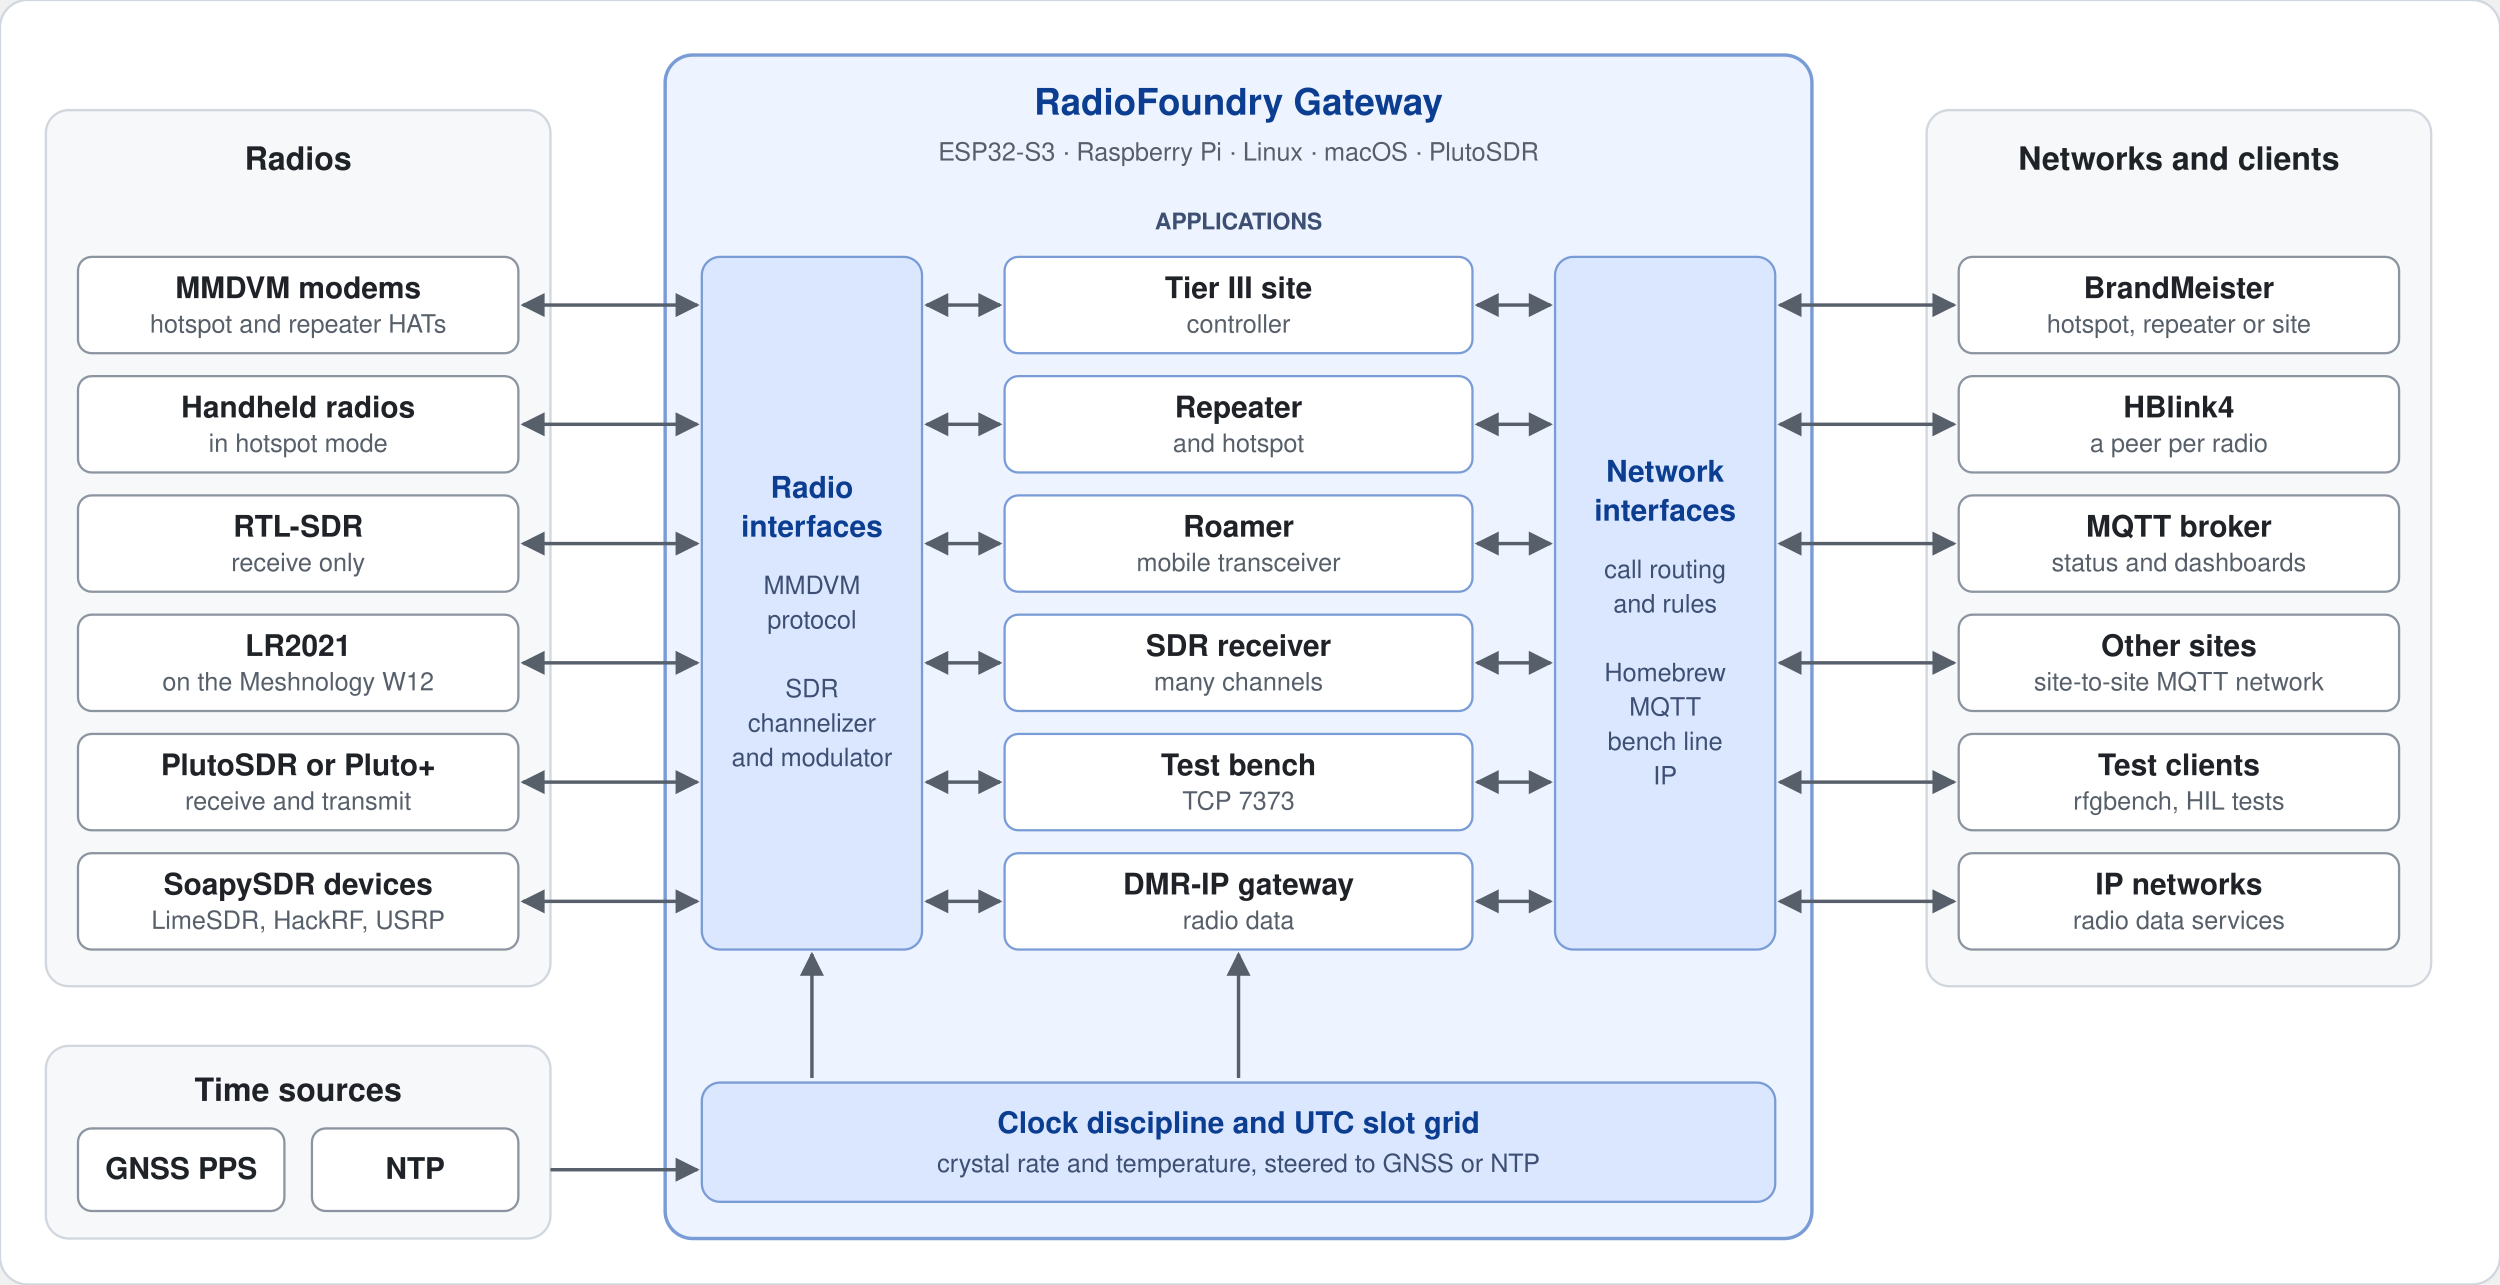
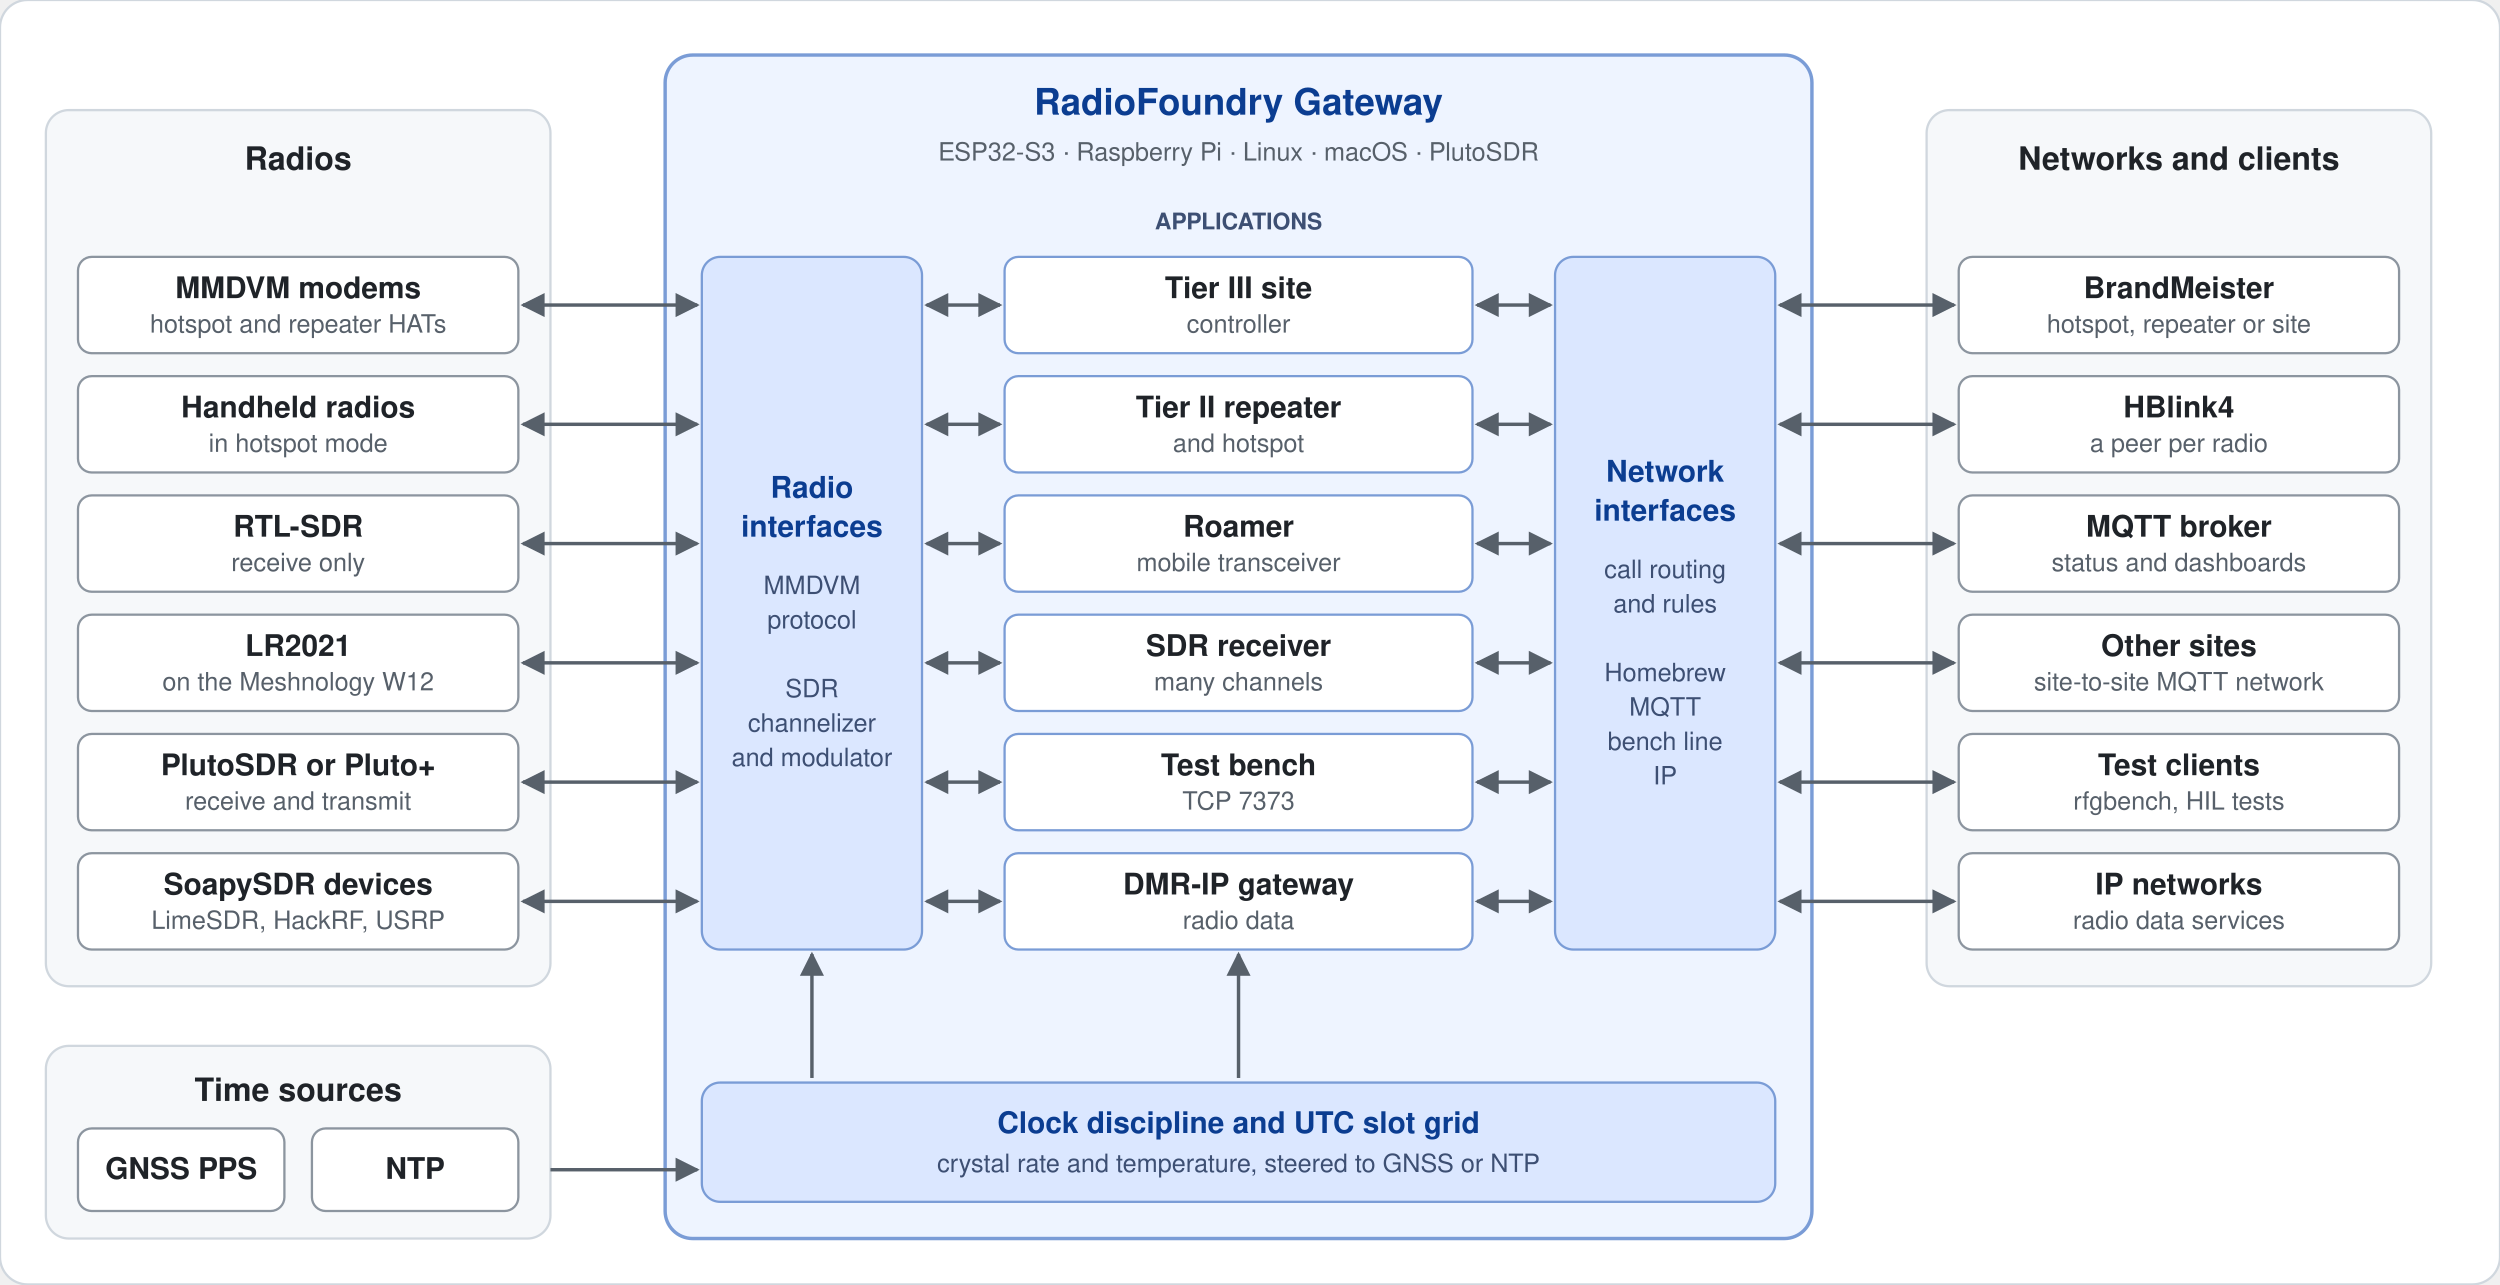
<svg xmlns="http://www.w3.org/2000/svg" width="1090" height="560" viewBox="0 0 1090 560" font-family="-apple-system, BlinkMacSystemFont, 'Segoe UI', Helvetica, Arial, sans-serif">
  <defs>
    <marker id="a" viewBox="0 0 10 10" refX="9" refY="5" markerWidth="7" markerHeight="7" orient="auto-start-reverse">
      <path d="M0,0 L10,5 L0,10 z" fill="#57606a" />
    </marker>
  </defs>
  <rect x="0" y="0" width="1090" height="560" rx="12" fill="#ffffff" stroke="#d0d7de" stroke-width="1" />
  <rect x="20" y="48" width="220" height="382" rx="10" fill="#f6f8fa" stroke="#d0d7de" stroke-width="1" />
  <text x="130" y="74" font-size="14" font-weight="700" fill="#1f2328" text-anchor="middle">Radios</text>
  <rect x="34" y="112" width="192" height="42" rx="6" fill="#ffffff" stroke="#8c959f" stroke-width="1" />
  <text x="130.0" y="130.0" font-size="13" font-weight="600" fill="#1f2328" text-anchor="middle">MMDVM modems</text>
  <text x="130.0" y="145.0" font-size="11" font-weight="400" fill="#57606a" text-anchor="middle">hotspot and repeater HATs</text>
  <rect x="34" y="164" width="192" height="42" rx="6" fill="#ffffff" stroke="#8c959f" stroke-width="1" />
  <text x="130.0" y="182.0" font-size="13" font-weight="600" fill="#1f2328" text-anchor="middle">Handheld radios</text>
  <text x="130.0" y="197.0" font-size="11" font-weight="400" fill="#57606a" text-anchor="middle">in hotspot mode</text>
  <rect x="34" y="216" width="192" height="42" rx="6" fill="#ffffff" stroke="#8c959f" stroke-width="1" />
  <text x="130.0" y="234.0" font-size="13" font-weight="600" fill="#1f2328" text-anchor="middle">RTL-SDR</text>
  <text x="130.0" y="249.0" font-size="11" font-weight="400" fill="#57606a" text-anchor="middle">receive only</text>
  <rect x="34" y="268" width="192" height="42" rx="6" fill="#ffffff" stroke="#8c959f" stroke-width="1" />
  <text x="130.0" y="286.0" font-size="13" font-weight="600" fill="#1f2328" text-anchor="middle">LR2021</text>
  <text x="130.0" y="301.0" font-size="11" font-weight="400" fill="#57606a" text-anchor="middle">on the Meshnology W12</text>
  <rect x="34" y="320" width="192" height="42" rx="6" fill="#ffffff" stroke="#8c959f" stroke-width="1" />
  <text x="130.0" y="338.0" font-size="13" font-weight="600" fill="#1f2328" text-anchor="middle">PlutoSDR or Pluto+</text>
  <text x="130.0" y="353.0" font-size="11" font-weight="400" fill="#57606a" text-anchor="middle">receive and transmit</text>
  <rect x="34" y="372" width="192" height="42" rx="6" fill="#ffffff" stroke="#8c959f" stroke-width="1" />
  <text x="130.0" y="390.0" font-size="13" font-weight="600" fill="#1f2328" text-anchor="middle">SoapySDR devices</text>
  <text x="130.0" y="405.0" font-size="11" font-weight="400" fill="#57606a" text-anchor="middle">LimeSDR, HackRF, USRP</text>
  <rect x="20" y="456" width="220" height="84" rx="10" fill="#f6f8fa" stroke="#d0d7de" stroke-width="1" />
  <text x="130" y="480" font-size="14" font-weight="700" fill="#1f2328" text-anchor="middle">Time sources</text>
  <rect x="34" y="492" width="90" height="36" rx="6" fill="#ffffff" stroke="#8c959f" stroke-width="1" />
  <text x="79.0" y="514.0" font-size="13" font-weight="600" fill="#1f2328" text-anchor="middle">GNSS PPS</text>
  <rect x="136" y="492" width="90" height="36" rx="6" fill="#ffffff" stroke="#8c959f" stroke-width="1" />
  <text x="181.0" y="514.0" font-size="13" font-weight="600" fill="#1f2328" text-anchor="middle">NTP</text>
  <rect x="290" y="24" width="500" height="516" rx="12" fill="#eef4ff" stroke="#7a9cd6" stroke-width="1.5" />
  <text x="540.0" y="50" font-size="16" font-weight="700" fill="#0b3d91" text-anchor="middle">RadioFoundry Gateway</text>
  <text x="540.0" y="70" font-size="11" font-weight="400" fill="#57606a" text-anchor="middle">ESP32-S3 · Raspberry Pi · Linux · macOS · PlutoSDR</text>
  <rect x="306" y="112" width="96" height="302" rx="8" fill="#dbe7ff" stroke="#7a9cd6" stroke-width="1" />
  <text x="354" y="217.0" font-size="13" font-weight="700" fill="#0b3d91" text-anchor="middle">Radio</text>
  <text x="354" y="234.0" font-size="13" font-weight="700" fill="#0b3d91" text-anchor="middle">interfaces</text>
  <text x="354" y="259.0" font-size="11" font-weight="400" fill="#3d4f73" text-anchor="middle">MMDVM</text>
  <text x="354" y="274.0" font-size="11" font-weight="400" fill="#3d4f73" text-anchor="middle">protocol</text>
  <text x="354" y="289.0" font-size="11" font-weight="400" fill="#3d4f73" text-anchor="middle" />
  <text x="354" y="304.0" font-size="11" font-weight="400" fill="#3d4f73" text-anchor="middle">SDR</text>
  <text x="354" y="319.0" font-size="11" font-weight="400" fill="#3d4f73" text-anchor="middle">channelizer</text>
  <text x="354" y="334.0" font-size="11" font-weight="400" fill="#3d4f73" text-anchor="middle">and modulator</text>
  <rect x="678" y="112" width="96" height="302" rx="8" fill="#dbe7ff" stroke="#7a9cd6" stroke-width="1" />
  <text x="726" y="210.0" font-size="13" font-weight="700" fill="#0b3d91" text-anchor="middle">Network</text>
  <text x="726" y="227.0" font-size="13" font-weight="700" fill="#0b3d91" text-anchor="middle">interfaces</text>
  <text x="726" y="252.0" font-size="11" font-weight="400" fill="#3d4f73" text-anchor="middle">call routing</text>
  <text x="726" y="267.0" font-size="11" font-weight="400" fill="#3d4f73" text-anchor="middle">and rules</text>
  <text x="726" y="282.0" font-size="11" font-weight="400" fill="#3d4f73" text-anchor="middle" />
  <text x="726" y="297.0" font-size="11" font-weight="400" fill="#3d4f73" text-anchor="middle">Homebrew</text>
  <text x="726" y="312.0" font-size="11" font-weight="400" fill="#3d4f73" text-anchor="middle">MQTT</text>
  <text x="726" y="327.0" font-size="11" font-weight="400" fill="#3d4f73" text-anchor="middle">bench line</text>
  <text x="726" y="342.0" font-size="11" font-weight="400" fill="#3d4f73" text-anchor="middle">IP</text>
  <text x="540.0" y="100" font-size="10" font-weight="700" fill="#3d4f73" text-anchor="middle">APPLICATIONS</text>
  <rect x="438" y="112" width="204" height="42" rx="6" fill="#ffffff" stroke="#7a9cd6" stroke-width="1" />
  <text x="540.0" y="130.0" font-size="13" font-weight="600" fill="#1f2328" text-anchor="middle">Tier III site</text>
  <text x="540.0" y="145.0" font-size="11" font-weight="400" fill="#57606a" text-anchor="middle">controller</text>
  <line x1="404" y1="133.0" x2="436" y2="133.0" stroke="#57606a" stroke-width="1.5" marker-end="url(#a)" marker-start="url(#a)" />
  <line x1="644" y1="133.0" x2="676" y2="133.0" stroke="#57606a" stroke-width="1.5" marker-end="url(#a)" marker-start="url(#a)" />
  <rect x="438" y="164" width="204" height="42" rx="6" fill="#ffffff" stroke="#7a9cd6" stroke-width="1" />
-   <text x="540.0" y="182.0" font-size="13" font-weight="600" fill="#1f2328" text-anchor="middle">Repeater</text>
+   <text x="540.0" y="182.0" font-size="13" font-weight="600" fill="#1f2328" text-anchor="middle">Tier II repeater</text>
  <text x="540.0" y="197.0" font-size="11" font-weight="400" fill="#57606a" text-anchor="middle">and hotspot</text>
  <line x1="404" y1="185.0" x2="436" y2="185.0" stroke="#57606a" stroke-width="1.5" marker-end="url(#a)" marker-start="url(#a)" />
  <line x1="644" y1="185.0" x2="676" y2="185.0" stroke="#57606a" stroke-width="1.5" marker-end="url(#a)" marker-start="url(#a)" />
  <rect x="438" y="216" width="204" height="42" rx="6" fill="#ffffff" stroke="#7a9cd6" stroke-width="1" />
  <text x="540.0" y="234.0" font-size="13" font-weight="600" fill="#1f2328" text-anchor="middle">Roamer</text>
  <text x="540.0" y="249.0" font-size="11" font-weight="400" fill="#57606a" text-anchor="middle">mobile transceiver</text>
  <line x1="404" y1="237.0" x2="436" y2="237.0" stroke="#57606a" stroke-width="1.5" marker-end="url(#a)" marker-start="url(#a)" />
  <line x1="644" y1="237.0" x2="676" y2="237.0" stroke="#57606a" stroke-width="1.5" marker-end="url(#a)" marker-start="url(#a)" />
  <rect x="438" y="268" width="204" height="42" rx="6" fill="#ffffff" stroke="#7a9cd6" stroke-width="1" />
  <text x="540.0" y="286.0" font-size="13" font-weight="600" fill="#1f2328" text-anchor="middle">SDR receiver</text>
  <text x="540.0" y="301.0" font-size="11" font-weight="400" fill="#57606a" text-anchor="middle">many channels</text>
  <line x1="404" y1="289.0" x2="436" y2="289.0" stroke="#57606a" stroke-width="1.5" marker-end="url(#a)" marker-start="url(#a)" />
  <line x1="644" y1="289.0" x2="676" y2="289.0" stroke="#57606a" stroke-width="1.5" marker-end="url(#a)" marker-start="url(#a)" />
  <rect x="438" y="320" width="204" height="42" rx="6" fill="#ffffff" stroke="#7a9cd6" stroke-width="1" />
  <text x="540.0" y="338.0" font-size="13" font-weight="600" fill="#1f2328" text-anchor="middle">Test bench</text>
  <text x="540.0" y="353.0" font-size="11" font-weight="400" fill="#57606a" text-anchor="middle">TCP 7373</text>
  <line x1="404" y1="341.0" x2="436" y2="341.0" stroke="#57606a" stroke-width="1.5" marker-end="url(#a)" marker-start="url(#a)" />
  <line x1="644" y1="341.0" x2="676" y2="341.0" stroke="#57606a" stroke-width="1.5" marker-end="url(#a)" marker-start="url(#a)" />
  <rect x="438" y="372" width="204" height="42" rx="6" fill="#ffffff" stroke="#7a9cd6" stroke-width="1" />
  <text x="540.0" y="390.0" font-size="13" font-weight="600" fill="#1f2328" text-anchor="middle">DMR-IP gateway</text>
  <text x="540.0" y="405.0" font-size="11" font-weight="400" fill="#57606a" text-anchor="middle">radio data</text>
  <line x1="404" y1="393.0" x2="436" y2="393.0" stroke="#57606a" stroke-width="1.5" marker-end="url(#a)" marker-start="url(#a)" />
  <line x1="644" y1="393.0" x2="676" y2="393.0" stroke="#57606a" stroke-width="1.5" marker-end="url(#a)" marker-start="url(#a)" />
  <rect x="306" y="472" width="468" height="52" rx="8" fill="#dbe7ff" stroke="#7a9cd6" stroke-width="1" />
  <text x="540.0" y="494" font-size="13" font-weight="700" fill="#0b3d91" text-anchor="middle">Clock discipline and UTC slot grid</text>
  <text x="540.0" y="511" font-size="11" font-weight="400" fill="#3d4f73" text-anchor="middle">crystal rate and temperature, steered to GNSS or NTP</text>
  <line x1="240" y1="510" x2="304" y2="510" stroke="#57606a" stroke-width="1.5" marker-end="url(#a)" />
  <line x1="354" y1="470" x2="354" y2="416" stroke="#57606a" stroke-width="1.5" marker-end="url(#a)" />
  <line x1="540.0" y1="470" x2="540.0" y2="416" stroke="#57606a" stroke-width="1.5" marker-end="url(#a)" />
  <rect x="840" y="48" width="220" height="382" rx="10" fill="#f6f8fa" stroke="#d0d7de" stroke-width="1" />
  <text x="950" y="74" font-size="14" font-weight="700" fill="#1f2328" text-anchor="middle">Networks and clients</text>
  <rect x="854" y="112" width="192" height="42" rx="6" fill="#ffffff" stroke="#8c959f" stroke-width="1" />
  <text x="950.0" y="130.0" font-size="13" font-weight="600" fill="#1f2328" text-anchor="middle">BrandMeister</text>
  <text x="950.0" y="145.0" font-size="11" font-weight="400" fill="#57606a" text-anchor="middle">hotspot, repeater or site</text>
  <rect x="854" y="164" width="192" height="42" rx="6" fill="#ffffff" stroke="#8c959f" stroke-width="1" />
  <text x="950.0" y="182.0" font-size="13" font-weight="600" fill="#1f2328" text-anchor="middle">HBlink4</text>
  <text x="950.0" y="197.0" font-size="11" font-weight="400" fill="#57606a" text-anchor="middle">a peer per radio</text>
  <rect x="854" y="216" width="192" height="42" rx="6" fill="#ffffff" stroke="#8c959f" stroke-width="1" />
  <text x="950.0" y="234.0" font-size="13" font-weight="600" fill="#1f2328" text-anchor="middle">MQTT broker</text>
  <text x="950.0" y="249.0" font-size="11" font-weight="400" fill="#57606a" text-anchor="middle">status and dashboards</text>
  <rect x="854" y="268" width="192" height="42" rx="6" fill="#ffffff" stroke="#8c959f" stroke-width="1" />
  <text x="950.0" y="286.0" font-size="13" font-weight="600" fill="#1f2328" text-anchor="middle">Other sites</text>
  <text x="950.0" y="301.0" font-size="11" font-weight="400" fill="#57606a" text-anchor="middle">site-to-site MQTT network</text>
  <rect x="854" y="320" width="192" height="42" rx="6" fill="#ffffff" stroke="#8c959f" stroke-width="1" />
  <text x="950.0" y="338.0" font-size="13" font-weight="600" fill="#1f2328" text-anchor="middle">Test clients</text>
  <text x="950.0" y="353.0" font-size="11" font-weight="400" fill="#57606a" text-anchor="middle">rfgbench, HIL tests</text>
  <rect x="854" y="372" width="192" height="42" rx="6" fill="#ffffff" stroke="#8c959f" stroke-width="1" />
  <text x="950.0" y="390.0" font-size="13" font-weight="600" fill="#1f2328" text-anchor="middle">IP networks</text>
  <text x="950.0" y="405.0" font-size="11" font-weight="400" fill="#57606a" text-anchor="middle">radio data services</text>
  <line x1="228" y1="133.0" x2="304" y2="133.0" stroke="#57606a" stroke-width="1.5" marker-end="url(#a)" marker-start="url(#a)" />
  <line x1="776" y1="133.0" x2="852" y2="133.0" stroke="#57606a" stroke-width="1.5" marker-end="url(#a)" marker-start="url(#a)" />
  <line x1="228" y1="185.0" x2="304" y2="185.0" stroke="#57606a" stroke-width="1.5" marker-end="url(#a)" marker-start="url(#a)" />
  <line x1="776" y1="185.0" x2="852" y2="185.0" stroke="#57606a" stroke-width="1.5" marker-end="url(#a)" marker-start="url(#a)" />
  <line x1="228" y1="237.0" x2="304" y2="237.0" stroke="#57606a" stroke-width="1.5" marker-end="url(#a)" marker-start="url(#a)" />
  <line x1="776" y1="237.0" x2="852" y2="237.0" stroke="#57606a" stroke-width="1.5" marker-end="url(#a)" marker-start="url(#a)" />
  <line x1="228" y1="289.0" x2="304" y2="289.0" stroke="#57606a" stroke-width="1.5" marker-end="url(#a)" marker-start="url(#a)" />
  <line x1="776" y1="289.0" x2="852" y2="289.0" stroke="#57606a" stroke-width="1.5" marker-end="url(#a)" marker-start="url(#a)" />
  <line x1="228" y1="341.0" x2="304" y2="341.0" stroke="#57606a" stroke-width="1.5" marker-end="url(#a)" marker-start="url(#a)" />
  <line x1="776" y1="341.0" x2="852" y2="341.0" stroke="#57606a" stroke-width="1.5" marker-end="url(#a)" marker-start="url(#a)" />
  <line x1="228" y1="393.0" x2="304" y2="393.0" stroke="#57606a" stroke-width="1.5" marker-end="url(#a)" marker-start="url(#a)" />
  <line x1="776" y1="393.0" x2="852" y2="393.0" stroke="#57606a" stroke-width="1.5" marker-end="url(#a)" marker-start="url(#a)" />
</svg>
